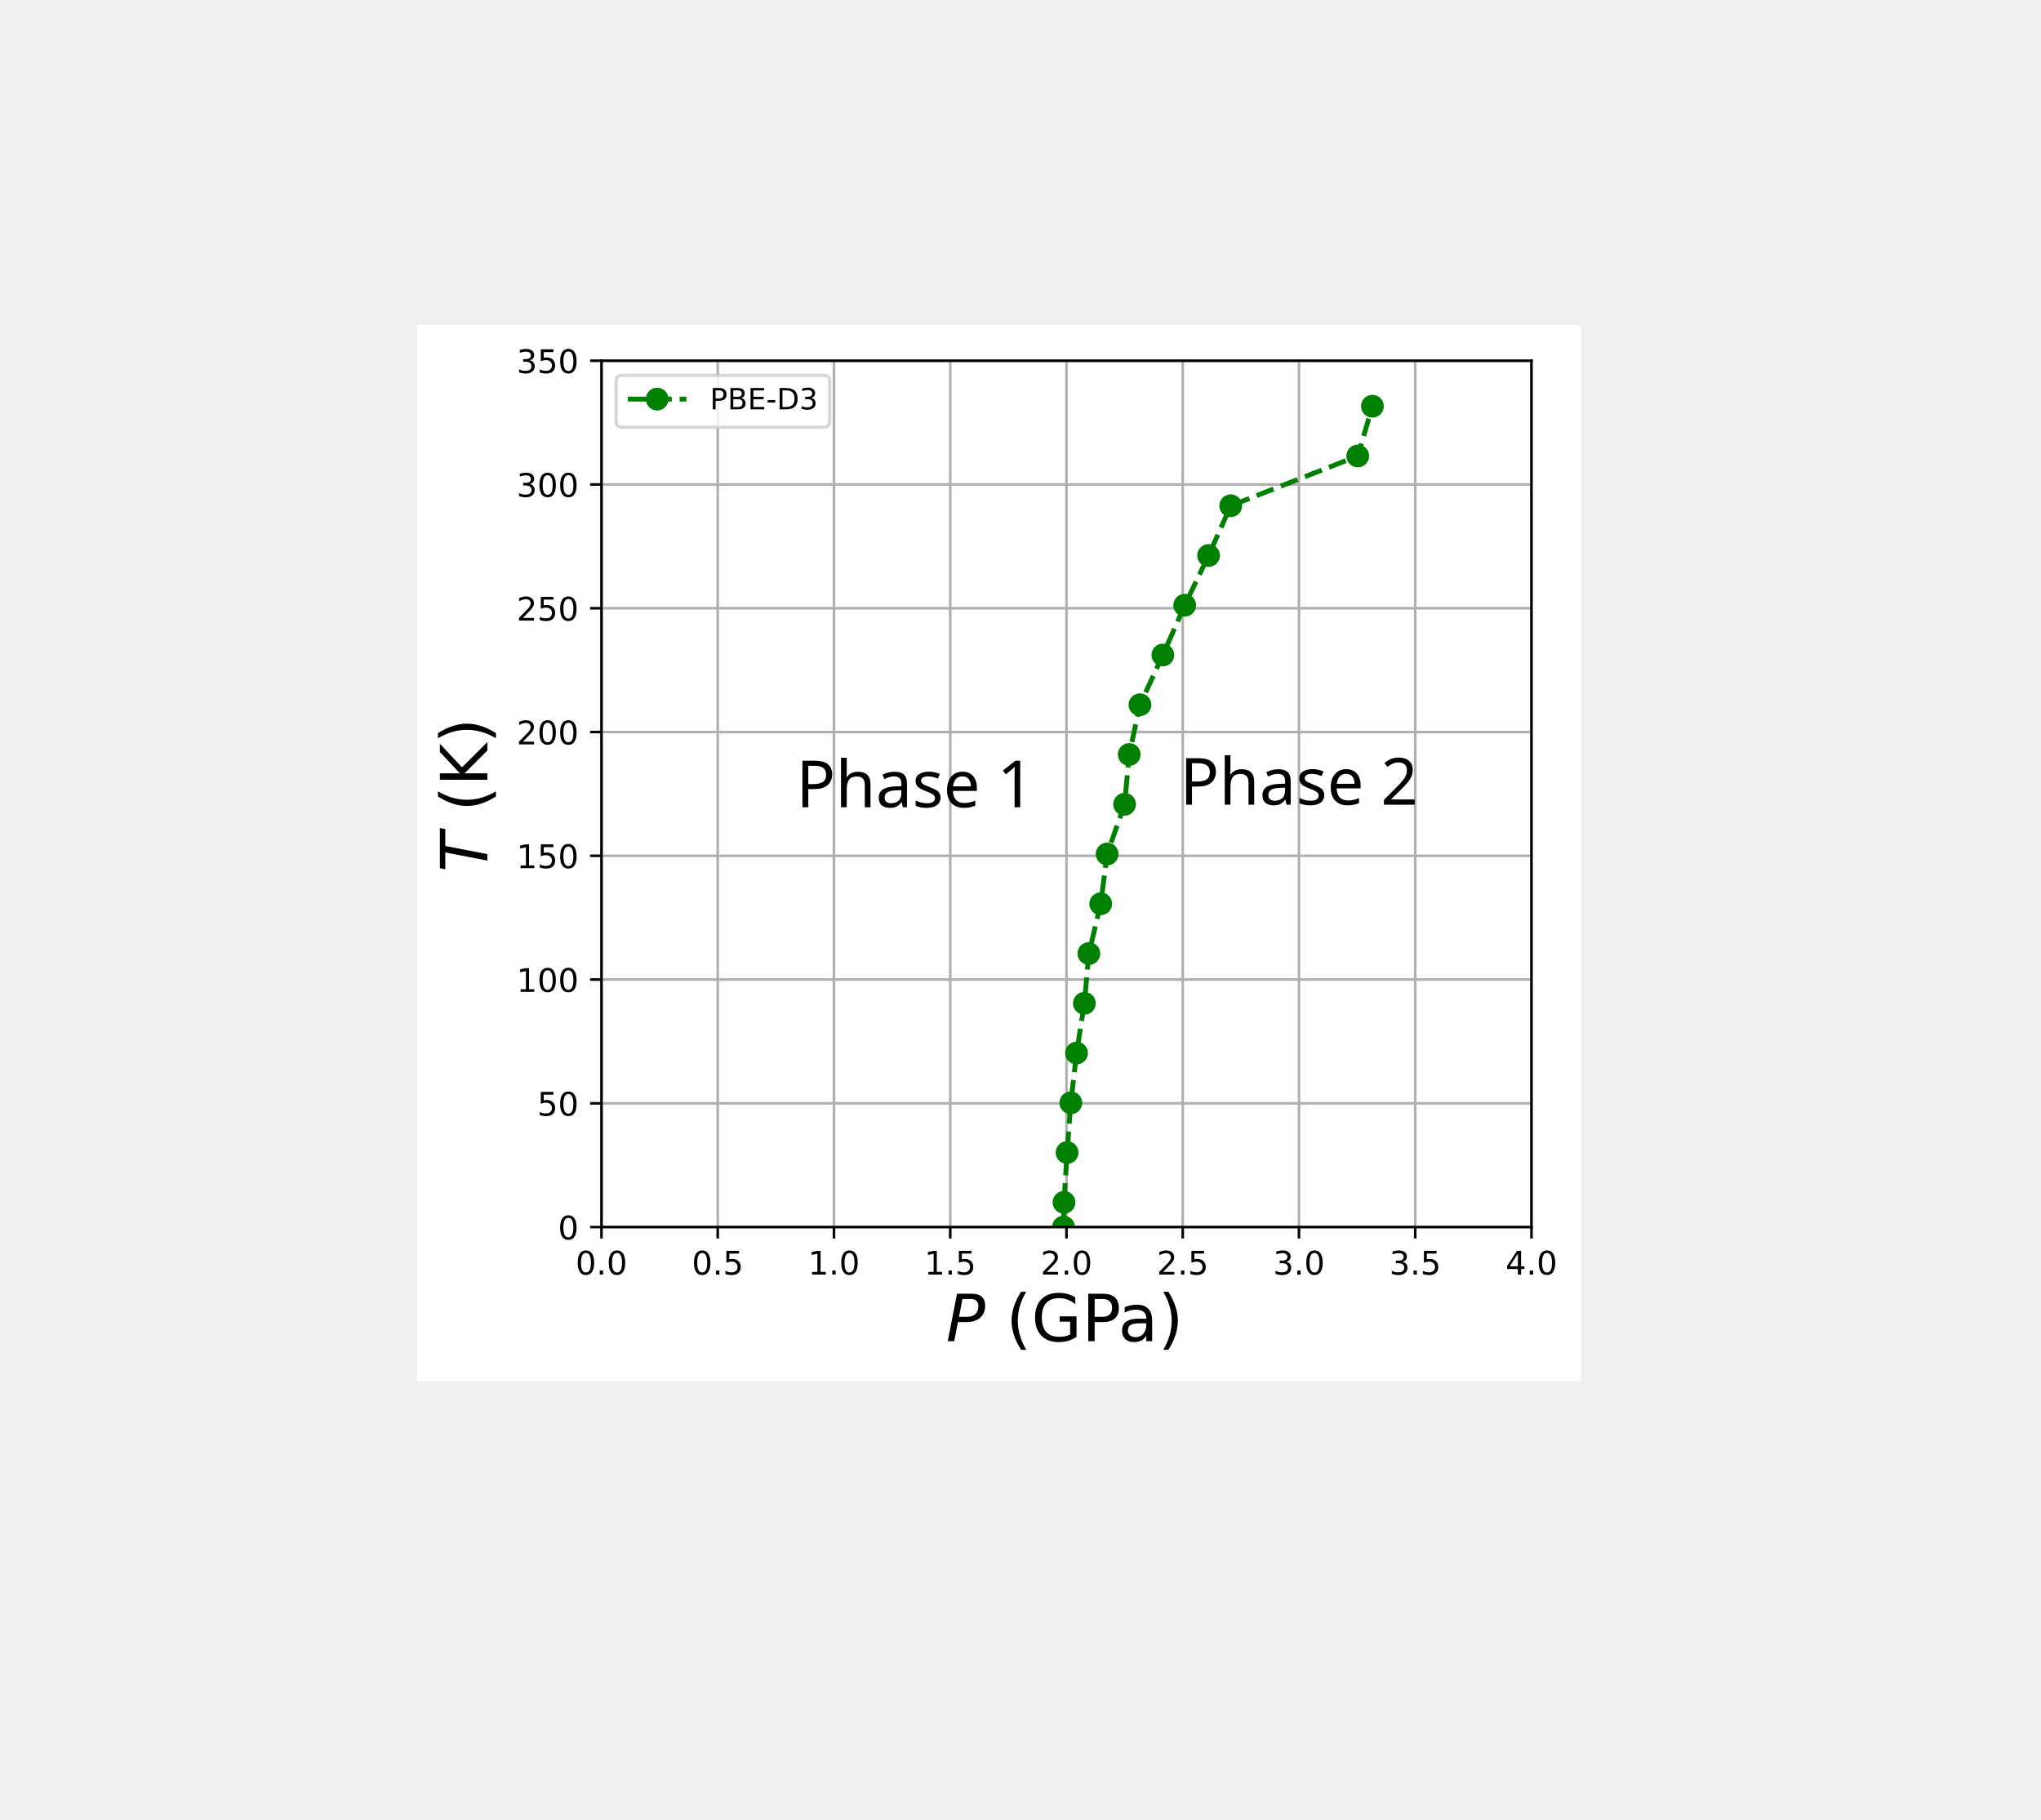
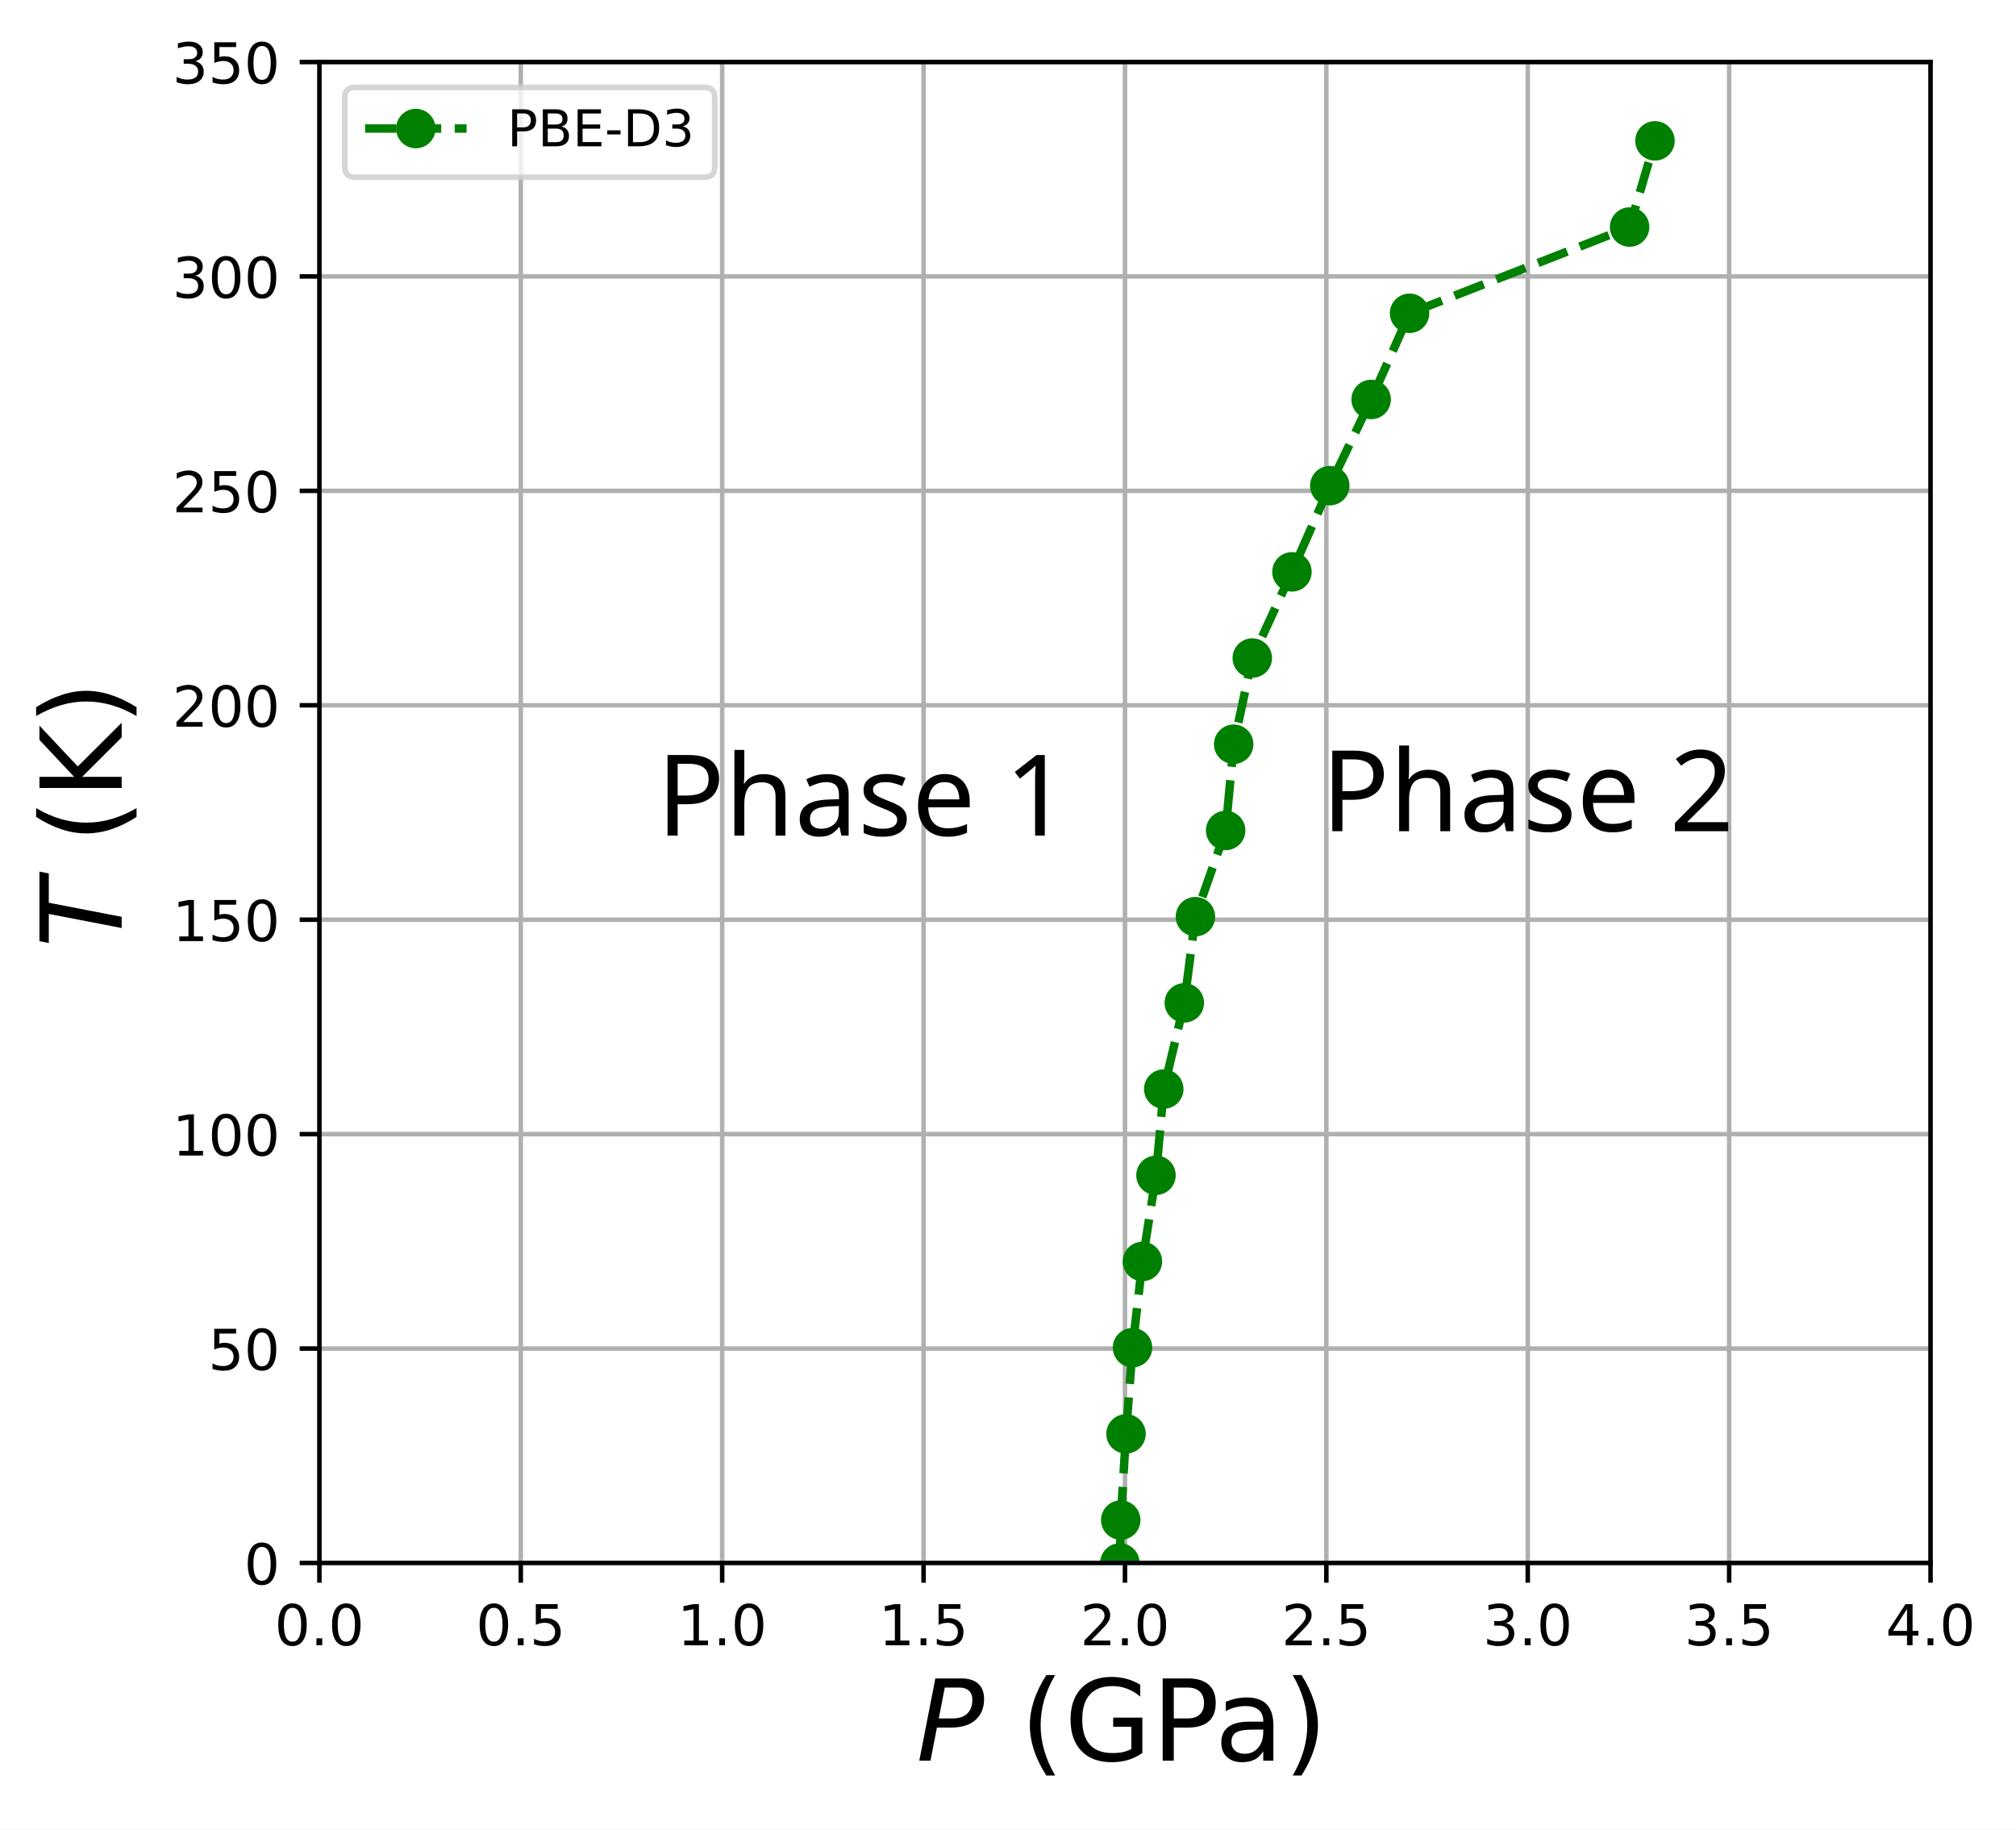
- <svg xmlns="http://www.w3.org/2000/svg" version="1.1" id="svg2" width="836" height="745.333" viewBox="0 0 836 745.333">
+ <svg xmlns="http://www.w3.org/2000/svg" version="1.1" id="svg2" width="476.649" height="432.453" viewBox="0 0 476.649 432.453">
  <defs id="defs6">
    <clipPath id="clipPath955" clipPathUnits="userSpaceOnUse">
      <path id="path953" d="m 56.638,47.231 h 285.696 v 266.112 H 56.638 Z" />
    </clipPath>
    <clipPath id="clipPath973" clipPathUnits="userSpaceOnUse">
      <path id="path971" d="m 56.638,47.231 h 285.696 v 266.112 H 56.638 Z" />
    </clipPath>
    <clipPath id="clipPath991" clipPathUnits="userSpaceOnUse">
      <path id="path989" d="m 56.638,47.231 h 285.696 v 266.112 H 56.638 Z" />
    </clipPath>
    <clipPath id="clipPath1009" clipPathUnits="userSpaceOnUse">
      <path id="path1007" d="m 56.638,47.231 h 285.696 v 266.112 H 56.638 Z" />
    </clipPath>
    <clipPath id="clipPath1027" clipPathUnits="userSpaceOnUse">
      <path id="path1025" d="m 56.638,47.231 h 285.696 v 266.112 H 56.638 Z" />
    </clipPath>
    <clipPath id="clipPath1045" clipPathUnits="userSpaceOnUse">
      <path id="path1043" d="m 56.638,47.231 h 285.696 v 266.112 H 56.638 Z" />
    </clipPath>
    <clipPath id="clipPath1063" clipPathUnits="userSpaceOnUse">
      <path id="path1061" d="m 56.638,47.231 h 285.696 v 266.112 H 56.638 Z" />
    </clipPath>
    <clipPath id="clipPath1081" clipPathUnits="userSpaceOnUse">
      <path id="path1079" d="m 56.638,47.231 h 285.696 v 266.112 H 56.638 Z" />
    </clipPath>
    <clipPath id="clipPath1099" clipPathUnits="userSpaceOnUse">
      <path id="path1097" d="m 56.638,47.231 h 285.696 v 266.112 H 56.638 Z" />
    </clipPath>
    <clipPath id="clipPath1127" clipPathUnits="userSpaceOnUse">
      <path id="path1125" d="m 56.638,47.231 h 285.696 v 266.112 H 56.638 Z" />
    </clipPath>
    <clipPath id="clipPath1145" clipPathUnits="userSpaceOnUse">
      <path id="path1143" d="m 56.638,47.231 h 285.696 v 266.112 H 56.638 Z" />
    </clipPath>
    <clipPath id="clipPath1163" clipPathUnits="userSpaceOnUse">
      <path id="path1161" d="m 56.638,47.231 h 285.696 v 266.112 H 56.638 Z" />
    </clipPath>
    <clipPath id="clipPath1181" clipPathUnits="userSpaceOnUse">
      <path id="path1179" d="m 56.638,47.231 h 285.696 v 266.112 H 56.638 Z" />
    </clipPath>
    <clipPath id="clipPath1199" clipPathUnits="userSpaceOnUse">
      <path id="path1197" d="m 56.638,47.231 h 285.696 v 266.112 H 56.638 Z" />
    </clipPath>
    <clipPath id="clipPath1217" clipPathUnits="userSpaceOnUse">
      <path id="path1215" d="m 56.638,47.231 h 285.696 v 266.112 H 56.638 Z" />
    </clipPath>
    <clipPath id="clipPath1235" clipPathUnits="userSpaceOnUse">
      <path id="path1233" d="m 56.638,47.231 h 285.696 v 266.112 H 56.638 Z" />
    </clipPath>
    <clipPath id="clipPath1253" clipPathUnits="userSpaceOnUse">
      <path id="path1251" d="m 56.638,47.231 h 285.696 v 266.112 H 56.638 Z" />
    </clipPath>
    <clipPath id="clipPath1281" clipPathUnits="userSpaceOnUse">
      <path id="path1279" d="m 56.638,47.231 h 285.696 v 266.112 H 56.638 Z" />
    </clipPath>
    <clipPath id="clipPath1293" clipPathUnits="userSpaceOnUse">
      <path id="path1291" d="m -3.5,-3.5 h 7 v 7 h -7 z" />
    </clipPath>
    <clipPath id="clipPath1305" clipPathUnits="userSpaceOnUse">
      <path id="path1303" d="m -3.5,-3.5 h 7 v 7 h -7 z" />
    </clipPath>
    <clipPath id="clipPath1317" clipPathUnits="userSpaceOnUse">
      <path id="path1315" d="m -3.5,-3.5 h 7 v 7 h -7 z" />
    </clipPath>
    <clipPath id="clipPath1329" clipPathUnits="userSpaceOnUse">
      <path id="path1327" d="m -3.5,-3.5 h 7 v 7 h -7 z" />
    </clipPath>
    <clipPath id="clipPath1341" clipPathUnits="userSpaceOnUse">
      <path id="path1339" d="m -3.5,-3.5 h 7 v 7 h -7 z" />
    </clipPath>
    <clipPath id="clipPath1353" clipPathUnits="userSpaceOnUse">
      <path id="path1351" d="m -3.5,-3.5 h 7 v 7 h -7 z" />
    </clipPath>
    <clipPath id="clipPath1365" clipPathUnits="userSpaceOnUse">
      <path id="path1363" d="m -3.5,-3.5 h 7 v 7 h -7 z" />
    </clipPath>
    <clipPath id="clipPath1377" clipPathUnits="userSpaceOnUse">
      <path id="path1375" d="m -3.5,-3.5 h 7 v 7 h -7 z" />
    </clipPath>
    <clipPath id="clipPath1389" clipPathUnits="userSpaceOnUse">
      <path id="path1387" d="m -3.5,-3.5 h 7 v 7 h -7 z" />
    </clipPath>
    <clipPath id="clipPath1401" clipPathUnits="userSpaceOnUse">
      <path id="path1399" d="m -3.5,-3.5 h 7 v 7 h -7 z" />
    </clipPath>
    <clipPath id="clipPath1413" clipPathUnits="userSpaceOnUse">
      <path id="path1411" d="m -3.5,-3.5 h 7 v 7 h -7 z" />
    </clipPath>
    <clipPath id="clipPath1425" clipPathUnits="userSpaceOnUse">
      <path id="path1423" d="m -3.5,-3.5 h 7 v 7 h -7 z" />
    </clipPath>
    <clipPath id="clipPath1437" clipPathUnits="userSpaceOnUse">
      <path id="path1435" d="m -3.5,-3.5 h 7 v 7 h -7 z" />
    </clipPath>
    <clipPath id="clipPath1449" clipPathUnits="userSpaceOnUse">
      <path id="path1447" d="m -3.5,-3.5 h 7 v 7 h -7 z" />
    </clipPath>
    <clipPath id="clipPath1461" clipPathUnits="userSpaceOnUse">
      <path id="path1459" d="m -3.5,-3.5 h 7 v 7 h -7 z" />
    </clipPath>
    <clipPath id="clipPath1473" clipPathUnits="userSpaceOnUse">
      <path id="path1471" d="m -3.5,-3.5 h 7 v 7 h -7 z" />
    </clipPath>
    <clipPath id="clipPath1485" clipPathUnits="userSpaceOnUse">
      <path id="path1483" d="m -3.5,-3.5 h 7 v 7 h -7 z" />
    </clipPath>
    <clipPath id="clipPath1497" clipPathUnits="userSpaceOnUse">
      <path id="path1495" d="m -3.5,-3.5 h 7 v 7 h -7 z" />
    </clipPath>
  </defs>
-   <g transform="matrix(1.333333,0,0,-1.333333,170.8515,565.5217)" id="g943">
+   <g transform="matrix(1.333333,0,0,-1.333333,0,432.4535)" id="g943">
    <path id="path945" style="fill:#ffffff;fill-opacity:1;fill-rule:nonzero;stroke:none" d="M 0,0 H 357.487 V 324.34 H 0 Z" />
    <path id="path947" style="fill:#ffffff;fill-opacity:1;fill-rule:nonzero;stroke:none" d="m 56.638,47.231 h 285.696 v 266.112 H 56.638 Z" />
    <g id="g949">
      <g clip-path="url(#clipPath955)" id="g951">
        <path id="path957" style="fill:none;stroke:#b0b0b0;stroke-width:0.8;stroke-linecap:square;stroke-linejoin:round;stroke-miterlimit:10;stroke-dasharray:none;stroke-opacity:1" d="m 56.638,47.231 v 266.112" />
      </g>
    </g>
    <g id="g959">
      <path id="path961" style="fill:#000000;fill-opacity:1;fill-rule:nonzero;stroke:#000000;stroke-width:0.8;stroke-linecap:butt;stroke-linejoin:round;stroke-miterlimit:10;stroke-dasharray:none;stroke-opacity:1" d="m 56.638,47.231 v -3.5" />
      <text id="text965" style="font-variant:normal;font-weight:normal;font-size:10px;font-family:'DejaVu Sans';-inkscape-font-specification:DejaVuSans;writing-mode:lr-tb;fill:#000000;fill-opacity:1;fill-rule:nonzero;stroke:none" transform="matrix(1,0,0,-1,48.68438,32.6375)">
        <tspan id="tspan963" y="0" x="0 6.36 9.54">0.0</tspan>
      </text>
    </g>
    <g id="g967">
      <g clip-path="url(#clipPath973)" id="g969">
        <path id="path975" style="fill:none;stroke:#b0b0b0;stroke-width:0.8;stroke-linecap:square;stroke-linejoin:round;stroke-miterlimit:10;stroke-dasharray:none;stroke-opacity:1" d="m 92.35,47.231 v 266.112" />
      </g>
    </g>
    <g id="g977">
      <path id="path979" style="fill:#000000;fill-opacity:1;fill-rule:nonzero;stroke:#000000;stroke-width:0.8;stroke-linecap:butt;stroke-linejoin:round;stroke-miterlimit:10;stroke-dasharray:none;stroke-opacity:1" d="m 92.35,47.231 v -3.5" />
      <text id="text983" style="font-variant:normal;font-weight:normal;font-size:10px;font-family:'DejaVu Sans';-inkscape-font-specification:DejaVuSans;writing-mode:lr-tb;fill:#000000;fill-opacity:1;fill-rule:nonzero;stroke:none" transform="matrix(1,0,0,-1,84.39638,32.6375)">
        <tspan id="tspan981" y="0" x="0 6.36 9.54">0.5</tspan>
      </text>
    </g>
    <g id="g985">
      <g clip-path="url(#clipPath991)" id="g987">
        <path id="path993" style="fill:none;stroke:#b0b0b0;stroke-width:0.8;stroke-linecap:square;stroke-linejoin:round;stroke-miterlimit:10;stroke-dasharray:none;stroke-opacity:1" d="m 128.061,47.231 v 266.112" />
      </g>
    </g>
    <g id="g995">
      <path id="path997" style="fill:#000000;fill-opacity:1;fill-rule:nonzero;stroke:#000000;stroke-width:0.8;stroke-linecap:butt;stroke-linejoin:round;stroke-miterlimit:10;stroke-dasharray:none;stroke-opacity:1" d="m 128.061,47.231 v -3.5" />
      <text id="text1001" style="font-variant:normal;font-weight:normal;font-size:10px;font-family:'DejaVu Sans';-inkscape-font-specification:DejaVuSans;writing-mode:lr-tb;fill:#000000;fill-opacity:1;fill-rule:nonzero;stroke:none" transform="matrix(1,0,0,-1,120.1084,32.6375)">
        <tspan id="tspan999" y="0" x="0 6.36 9.54">1.0</tspan>
      </text>
    </g>
    <g id="g1003">
      <g clip-path="url(#clipPath1009)" id="g1005">
        <path id="path1011" style="fill:none;stroke:#b0b0b0;stroke-width:0.8;stroke-linecap:square;stroke-linejoin:round;stroke-miterlimit:10;stroke-dasharray:none;stroke-opacity:1" d="m 163.774,47.231 v 266.112" />
      </g>
    </g>
    <g id="g1013">
      <path id="path1015" style="fill:#000000;fill-opacity:1;fill-rule:nonzero;stroke:#000000;stroke-width:0.8;stroke-linecap:butt;stroke-linejoin:round;stroke-miterlimit:10;stroke-dasharray:none;stroke-opacity:1" d="m 163.774,47.231 v -3.5" />
      <text id="text1019" style="font-variant:normal;font-weight:normal;font-size:10px;font-family:'DejaVu Sans';-inkscape-font-specification:DejaVuSans;writing-mode:lr-tb;fill:#000000;fill-opacity:1;fill-rule:nonzero;stroke:none" transform="matrix(1,0,0,-1,155.8204,32.6375)">
        <tspan id="tspan1017" y="0" x="0 6.36 9.54">1.5</tspan>
      </text>
    </g>
    <g id="g1021">
      <g clip-path="url(#clipPath1027)" id="g1023">
        <path id="path1029" style="fill:none;stroke:#b0b0b0;stroke-width:0.8;stroke-linecap:square;stroke-linejoin:round;stroke-miterlimit:10;stroke-dasharray:none;stroke-opacity:1" d="m 199.486,47.231 v 266.112" />
      </g>
    </g>
    <g id="g1031">
      <path id="path1033" style="fill:#000000;fill-opacity:1;fill-rule:nonzero;stroke:#000000;stroke-width:0.8;stroke-linecap:butt;stroke-linejoin:round;stroke-miterlimit:10;stroke-dasharray:none;stroke-opacity:1" d="m 199.486,47.231 v -3.5" />
      <text id="text1037" style="font-variant:normal;font-weight:normal;font-size:10px;font-family:'DejaVu Sans';-inkscape-font-specification:DejaVuSans;writing-mode:lr-tb;fill:#000000;fill-opacity:1;fill-rule:nonzero;stroke:none" transform="matrix(1,0,0,-1,191.5324,32.6375)">
        <tspan id="tspan1035" y="0" x="0 6.36 9.54">2.0</tspan>
      </text>
    </g>
    <g id="g1039">
      <g clip-path="url(#clipPath1045)" id="g1041">
        <path id="path1047" style="fill:none;stroke:#b0b0b0;stroke-width:0.8;stroke-linecap:square;stroke-linejoin:round;stroke-miterlimit:10;stroke-dasharray:none;stroke-opacity:1" d="m 235.197,47.231 v 266.112" />
      </g>
    </g>
    <g id="g1049">
      <path id="path1051" style="fill:#000000;fill-opacity:1;fill-rule:nonzero;stroke:#000000;stroke-width:0.8;stroke-linecap:butt;stroke-linejoin:round;stroke-miterlimit:10;stroke-dasharray:none;stroke-opacity:1" d="m 235.197,47.231 v -3.5" />
      <text id="text1055" style="font-variant:normal;font-weight:normal;font-size:10px;font-family:'DejaVu Sans';-inkscape-font-specification:DejaVuSans;writing-mode:lr-tb;fill:#000000;fill-opacity:1;fill-rule:nonzero;stroke:none" transform="matrix(1,0,0,-1,227.2444,32.6375)">
        <tspan id="tspan1053" y="0" x="0 6.36 9.54">2.5</tspan>
      </text>
    </g>
    <g id="g1057">
      <g clip-path="url(#clipPath1063)" id="g1059">
        <path id="path1065" style="fill:none;stroke:#b0b0b0;stroke-width:0.8;stroke-linecap:square;stroke-linejoin:round;stroke-miterlimit:10;stroke-dasharray:none;stroke-opacity:1" d="m 270.909,47.231 v 266.112" />
      </g>
    </g>
    <g id="g1067">
      <path id="path1069" style="fill:#000000;fill-opacity:1;fill-rule:nonzero;stroke:#000000;stroke-width:0.8;stroke-linecap:butt;stroke-linejoin:round;stroke-miterlimit:10;stroke-dasharray:none;stroke-opacity:1" d="m 270.909,47.231 v -3.5" />
      <text id="text1073" style="font-variant:normal;font-weight:normal;font-size:10px;font-family:'DejaVu Sans';-inkscape-font-specification:DejaVuSans;writing-mode:lr-tb;fill:#000000;fill-opacity:1;fill-rule:nonzero;stroke:none" transform="matrix(1,0,0,-1,262.9564,32.6375)">
        <tspan id="tspan1071" y="0" x="0 6.36 9.54">3.0</tspan>
      </text>
    </g>
    <g id="g1075">
      <g clip-path="url(#clipPath1081)" id="g1077">
        <path id="path1083" style="fill:none;stroke:#b0b0b0;stroke-width:0.8;stroke-linecap:square;stroke-linejoin:round;stroke-miterlimit:10;stroke-dasharray:none;stroke-opacity:1" d="m 306.622,47.231 v 266.112" />
      </g>
    </g>
    <g id="g1085">
      <path id="path1087" style="fill:#000000;fill-opacity:1;fill-rule:nonzero;stroke:#000000;stroke-width:0.8;stroke-linecap:butt;stroke-linejoin:round;stroke-miterlimit:10;stroke-dasharray:none;stroke-opacity:1" d="m 306.622,47.231 v -3.5" />
      <text id="text1091" style="font-variant:normal;font-weight:normal;font-size:10px;font-family:'DejaVu Sans';-inkscape-font-specification:DejaVuSans;writing-mode:lr-tb;fill:#000000;fill-opacity:1;fill-rule:nonzero;stroke:none" transform="matrix(1,0,0,-1,298.6684,32.6375)">
        <tspan id="tspan1089" y="0" x="0 6.36 9.54">3.5</tspan>
      </text>
    </g>
    <g id="g1093">
      <g clip-path="url(#clipPath1099)" id="g1095">
        <path id="path1101" style="fill:none;stroke:#b0b0b0;stroke-width:0.8;stroke-linecap:square;stroke-linejoin:round;stroke-miterlimit:10;stroke-dasharray:none;stroke-opacity:1" d="m 342.334,47.231 v 266.112" />
      </g>
    </g>
    <g id="g1103">
      <path id="path1105" style="fill:#000000;fill-opacity:1;fill-rule:nonzero;stroke:#000000;stroke-width:0.8;stroke-linecap:butt;stroke-linejoin:round;stroke-miterlimit:10;stroke-dasharray:none;stroke-opacity:1" d="m 342.334,47.231 v -3.5" />
      <text id="text1109" style="font-variant:normal;font-weight:normal;font-size:10px;font-family:'DejaVu Sans';-inkscape-font-specification:DejaVuSans;writing-mode:lr-tb;fill:#000000;fill-opacity:1;fill-rule:nonzero;stroke:none" transform="matrix(1,0,0,-1,334.3804,32.6375)">
        <tspan id="tspan1107" y="0" x="0 6.36 9.54">4.0</tspan>
      </text>
      <g transform="translate(162.4855,11.35625)" id="g1111">
        <text id="text1115" style="font-style:italic;font-variant:normal;font-size:20px;font-family:'DejaVu Sans';-inkscape-font-specification:DejaVuSans-Oblique;writing-mode:lr-tb;fill:#000000;fill-opacity:1;fill-rule:nonzero;stroke:none" transform="matrix(1,0,0,-1,0,0.828125)">
          <tspan id="tspan1113" y="0" x="0">P</tspan>
        </text>
        <text id="text1119" style="font-variant:normal;font-weight:normal;font-size:20px;font-family:'DejaVu Sans';-inkscape-font-specification:DejaVuSans;writing-mode:lr-tb;fill:#000000;fill-opacity:1;fill-rule:nonzero;stroke:none" transform="matrix(1,0,0,-1,18.41797,0.828125)">
          <tspan id="tspan1117" y="0" x="0 7.803 23.301 35.361 47.617">(GPa)</tspan>
        </text>
      </g>
    </g>
    <g id="g1121">
      <g clip-path="url(#clipPath1127)" id="g1123">
        <path id="path1129" style="fill:none;stroke:#b0b0b0;stroke-width:0.8;stroke-linecap:square;stroke-linejoin:round;stroke-miterlimit:10;stroke-dasharray:none;stroke-opacity:1" d="m 56.638,47.231 h 285.696" />
      </g>
    </g>
    <g id="g1131">
      <path id="path1133" style="fill:#000000;fill-opacity:1;fill-rule:nonzero;stroke:#000000;stroke-width:0.8;stroke-linecap:butt;stroke-linejoin:round;stroke-miterlimit:10;stroke-dasharray:none;stroke-opacity:1" d="m 56.638,47.231 h -3.5" />
      <text id="text1137" style="font-variant:normal;font-weight:normal;font-size:10px;font-family:'DejaVu Sans';-inkscape-font-specification:DejaVuSans;writing-mode:lr-tb;fill:#000000;fill-opacity:1;fill-rule:nonzero;stroke:none" transform="matrix(1,0,0,-1,43.27813,43.43438)">
        <tspan id="tspan1135" y="0" x="0">0</tspan>
      </text>
    </g>
    <g id="g1139">
      <g clip-path="url(#clipPath1145)" id="g1141">
        <path id="path1147" style="fill:none;stroke:#b0b0b0;stroke-width:0.8;stroke-linecap:square;stroke-linejoin:round;stroke-miterlimit:10;stroke-dasharray:none;stroke-opacity:1" d="m 56.638,85.247 h 285.696" />
      </g>
    </g>
    <g id="g1149">
      <path id="path1151" style="fill:#000000;fill-opacity:1;fill-rule:nonzero;stroke:#000000;stroke-width:0.8;stroke-linecap:butt;stroke-linejoin:round;stroke-miterlimit:10;stroke-dasharray:none;stroke-opacity:1" d="m 56.638,85.247 h -3.5" />
      <text id="text1155" style="font-variant:normal;font-weight:normal;font-size:10px;font-family:'DejaVu Sans';-inkscape-font-specification:DejaVuSans;writing-mode:lr-tb;fill:#000000;fill-opacity:1;fill-rule:nonzero;stroke:none" transform="matrix(1,0,0,-1,36.91875,81.45037)">
        <tspan id="tspan1153" y="0" x="0 6.36">50</tspan>
      </text>
    </g>
    <g id="g1157">
      <g clip-path="url(#clipPath1163)" id="g1159">
        <path id="path1165" style="fill:none;stroke:#b0b0b0;stroke-width:0.8;stroke-linecap:square;stroke-linejoin:round;stroke-miterlimit:10;stroke-dasharray:none;stroke-opacity:1" d="m 56.638,123.263 h 285.696" />
      </g>
    </g>
    <g id="g1167">
      <path id="path1169" style="fill:#000000;fill-opacity:1;fill-rule:nonzero;stroke:#000000;stroke-width:0.8;stroke-linecap:butt;stroke-linejoin:round;stroke-miterlimit:10;stroke-dasharray:none;stroke-opacity:1" d="m 56.638,123.263 h -3.5" />
      <text id="text1173" style="font-variant:normal;font-weight:normal;font-size:10px;font-family:'DejaVu Sans';-inkscape-font-specification:DejaVuSans;writing-mode:lr-tb;fill:#000000;fill-opacity:1;fill-rule:nonzero;stroke:none" transform="matrix(1,0,0,-1,30.55937,119.4664)">
        <tspan id="tspan1171" y="0" x="0 6.36 12.72">100</tspan>
      </text>
    </g>
    <g id="g1175">
      <g clip-path="url(#clipPath1181)" id="g1177">
        <path id="path1183" style="fill:none;stroke:#b0b0b0;stroke-width:0.8;stroke-linecap:square;stroke-linejoin:round;stroke-miterlimit:10;stroke-dasharray:none;stroke-opacity:1" d="m 56.638,161.279 h 285.696" />
      </g>
    </g>
    <g id="g1185">
      <path id="path1187" style="fill:#000000;fill-opacity:1;fill-rule:nonzero;stroke:#000000;stroke-width:0.8;stroke-linecap:butt;stroke-linejoin:round;stroke-miterlimit:10;stroke-dasharray:none;stroke-opacity:1" d="m 56.638,161.279 h -3.5" />
      <text id="text1191" style="font-variant:normal;font-weight:normal;font-size:10px;font-family:'DejaVu Sans';-inkscape-font-specification:DejaVuSans;writing-mode:lr-tb;fill:#000000;fill-opacity:1;fill-rule:nonzero;stroke:none" transform="matrix(1,0,0,-1,30.55937,157.4824)">
        <tspan id="tspan1189" y="0" x="0 6.36 12.72">150</tspan>
      </text>
    </g>
    <g id="g1193">
      <g clip-path="url(#clipPath1199)" id="g1195">
        <path id="path1201" style="fill:none;stroke:#b0b0b0;stroke-width:0.8;stroke-linecap:square;stroke-linejoin:round;stroke-miterlimit:10;stroke-dasharray:none;stroke-opacity:1" d="m 56.638,199.295 h 285.696" />
      </g>
    </g>
    <g id="g1203">
      <path id="path1205" style="fill:#000000;fill-opacity:1;fill-rule:nonzero;stroke:#000000;stroke-width:0.8;stroke-linecap:butt;stroke-linejoin:round;stroke-miterlimit:10;stroke-dasharray:none;stroke-opacity:1" d="m 56.638,199.295 h -3.5" />
      <text id="text1209" style="font-variant:normal;font-weight:normal;font-size:10px;font-family:'DejaVu Sans';-inkscape-font-specification:DejaVuSans;writing-mode:lr-tb;fill:#000000;fill-opacity:1;fill-rule:nonzero;stroke:none" transform="matrix(1,0,0,-1,30.55937,195.4984)">
        <tspan id="tspan1207" y="0" x="0 6.36 12.72">200</tspan>
      </text>
    </g>
    <g id="g1211">
      <g clip-path="url(#clipPath1217)" id="g1213">
        <path id="path1219" style="fill:none;stroke:#b0b0b0;stroke-width:0.8;stroke-linecap:square;stroke-linejoin:round;stroke-miterlimit:10;stroke-dasharray:none;stroke-opacity:1" d="m 56.638,237.311 h 285.696" />
      </g>
    </g>
    <g id="g1221">
      <path id="path1223" style="fill:#000000;fill-opacity:1;fill-rule:nonzero;stroke:#000000;stroke-width:0.8;stroke-linecap:butt;stroke-linejoin:round;stroke-miterlimit:10;stroke-dasharray:none;stroke-opacity:1" d="m 56.638,237.311 h -3.5" />
      <text id="text1227" style="font-variant:normal;font-weight:normal;font-size:10px;font-family:'DejaVu Sans';-inkscape-font-specification:DejaVuSans;writing-mode:lr-tb;fill:#000000;fill-opacity:1;fill-rule:nonzero;stroke:none" transform="matrix(1,0,0,-1,30.55937,233.5144)">
        <tspan id="tspan1225" y="0" x="0 6.36 12.72">250</tspan>
      </text>
    </g>
    <g id="g1229">
      <g clip-path="url(#clipPath1235)" id="g1231">
        <path id="path1237" style="fill:none;stroke:#b0b0b0;stroke-width:0.8;stroke-linecap:square;stroke-linejoin:round;stroke-miterlimit:10;stroke-dasharray:none;stroke-opacity:1" d="m 56.638,275.327 h 285.696" />
      </g>
    </g>
    <g id="g1239">
      <path id="path1241" style="fill:#000000;fill-opacity:1;fill-rule:nonzero;stroke:#000000;stroke-width:0.8;stroke-linecap:butt;stroke-linejoin:round;stroke-miterlimit:10;stroke-dasharray:none;stroke-opacity:1" d="m 56.638,275.327 h -3.5" />
      <text id="text1245" style="font-variant:normal;font-weight:normal;font-size:10px;font-family:'DejaVu Sans';-inkscape-font-specification:DejaVuSans;writing-mode:lr-tb;fill:#000000;fill-opacity:1;fill-rule:nonzero;stroke:none" transform="matrix(1,0,0,-1,30.55937,271.5304)">
        <tspan id="tspan1243" y="0" x="0 6.36 12.72">300</tspan>
      </text>
    </g>
    <g id="g1247">
      <g clip-path="url(#clipPath1253)" id="g1249">
        <path id="path1255" style="fill:none;stroke:#b0b0b0;stroke-width:0.8;stroke-linecap:square;stroke-linejoin:round;stroke-miterlimit:10;stroke-dasharray:none;stroke-opacity:1" d="m 56.638,313.343 h 285.696" />
      </g>
    </g>
    <g id="g1257">
      <path id="path1259" style="fill:#000000;fill-opacity:1;fill-rule:nonzero;stroke:#000000;stroke-width:0.8;stroke-linecap:butt;stroke-linejoin:round;stroke-miterlimit:10;stroke-dasharray:none;stroke-opacity:1" d="m 56.638,313.343 h -3.5" />
      <text id="text1263" style="font-variant:normal;font-weight:normal;font-size:10px;font-family:'DejaVu Sans';-inkscape-font-specification:DejaVuSans;writing-mode:lr-tb;fill:#000000;fill-opacity:1;fill-rule:nonzero;stroke:none" transform="matrix(1,0,0,-1,30.55937,309.5464)">
        <tspan id="tspan1261" y="0" x="0 6.36 12.72">350</tspan>
      </text>
      <g transform="rotate(90,-66.94206,89.34519)" id="g1265">
        <text id="text1269" style="font-style:italic;font-variant:normal;font-size:20px;font-family:'DejaVu Sans';-inkscape-font-specification:DejaVuSans-Oblique;writing-mode:lr-tb;fill:#000000;fill-opacity:1;fill-rule:nonzero;stroke:none" transform="matrix(1,0,0,-1,0,0.828125)">
          <tspan id="tspan1267" y="0" x="0">T</tspan>
        </text>
        <text id="text1273" style="font-variant:normal;font-weight:normal;font-size:20px;font-family:'DejaVu Sans';-inkscape-font-specification:DejaVuSans;writing-mode:lr-tb;fill:#000000;fill-opacity:1;fill-rule:nonzero;stroke:none" transform="matrix(1,0,0,-1,18.57422,0.828125)">
          <tspan id="tspan1271" y="0" x="0 7.803 20.918">(K)</tspan>
        </text>
      </g>
    </g>
    <g id="g1275">
      <g clip-path="url(#clipPath1281)" id="g1277">
        <path id="path1283" style="fill:none;stroke:#008000;stroke-width:1.5;stroke-linecap:butt;stroke-linejoin:round;stroke-miterlimit:10;stroke-dasharray:5.55, 2.4;stroke-dashoffset:0;stroke-opacity:1" d="m 198.585,47.231 0.148,7.603 0.937,15.282 1.155,15.282 1.756,15.282 2.405,15.282 1.378,15.29 3.641,15.282 1.972,15.282 5.359,15.282 1.427,15.282 3.299,15.282 7.032,15.282 6.71,15.282 7.335,15.282 6.814,15.282 39.017,15.29 4.501,15.282" />
        <g transform="translate(198.5852,47.23125)" id="g1285">
          <g id="g1287">
            <g clip-path="url(#clipPath1293)" id="g1289">
              <path id="path1295" style="fill:#008000;fill-opacity:1;fill-rule:nonzero;stroke:#008000;stroke-width:1;stroke-linecap:butt;stroke-linejoin:round;stroke-miterlimit:10;stroke-dasharray:none;stroke-opacity:1" d="m 0,-3 c 0.796,0 1.559,0.316 2.121,0.879 C 2.684,-1.559 3,-0.796 3,0 3,0.796 2.684,1.559 2.121,2.121 1.559,2.684 0.796,3 0,3 -0.796,3 -1.559,2.684 -2.121,2.121 -2.684,1.559 -3,0.796 -3,0 -3,-0.796 -2.684,-1.559 -2.121,-2.121 -1.559,-2.684 -0.796,-3 0,-3 Z" />
            </g>
          </g>
          <g transform="translate(0.1483946,7.6032)" id="g1297">
            <g id="g1299">
              <g clip-path="url(#clipPath1305)" id="g1301">
                <path id="path1307" style="fill:#008000;fill-opacity:1;fill-rule:nonzero;stroke:#008000;stroke-width:1;stroke-linecap:butt;stroke-linejoin:round;stroke-miterlimit:10;stroke-dasharray:none;stroke-opacity:1" d="m 0,-3 c 0.796,0 1.559,0.316 2.121,0.879 C 2.684,-1.559 3,-0.796 3,0 3,0.796 2.684,1.559 2.121,2.121 1.559,2.684 0.796,3 0,3 -0.796,3 -1.559,2.684 -2.121,2.121 -2.684,1.559 -3,0.796 -3,0 -3,-0.796 -2.684,-1.559 -2.121,-2.121 -1.559,-2.684 -0.796,-3 0,-3 Z" />
              </g>
            </g>
            <g transform="translate(0.9370094,15.28243)" id="g1309">
              <g id="g1311">
                <g clip-path="url(#clipPath1317)" id="g1313">
                  <path id="path1319" style="fill:#008000;fill-opacity:1;fill-rule:nonzero;stroke:#008000;stroke-width:1;stroke-linecap:butt;stroke-linejoin:round;stroke-miterlimit:10;stroke-dasharray:none;stroke-opacity:1" d="m 0,-3 c 0.796,0 1.559,0.316 2.121,0.879 C 2.684,-1.559 3,-0.796 3,0 3,0.796 2.684,1.559 2.121,2.121 1.559,2.684 0.796,3 0,3 -0.796,3 -1.559,2.684 -2.121,2.121 -2.684,1.559 -3,0.796 -3,0 -3,-0.796 -2.684,-1.559 -2.121,-2.121 -1.559,-2.684 -0.796,-3 0,-3 Z" />
                </g>
              </g>
              <g transform="translate(1.154582,15.28243)" id="g1321">
                <g id="g1323">
                  <g clip-path="url(#clipPath1329)" id="g1325">
                    <path id="path1331" style="fill:#008000;fill-opacity:1;fill-rule:nonzero;stroke:#008000;stroke-width:1;stroke-linecap:butt;stroke-linejoin:round;stroke-miterlimit:10;stroke-dasharray:none;stroke-opacity:1" d="m 0,-3 c 0.796,0 1.559,0.316 2.121,0.879 C 2.684,-1.559 3,-0.796 3,0 3,0.796 2.684,1.559 2.121,2.121 1.559,2.684 0.796,3 0,3 -0.796,3 -1.559,2.684 -2.121,2.121 -2.684,1.559 -3,0.796 -3,0 -3,-0.796 -2.684,-1.559 -2.121,-2.121 -1.559,-2.684 -0.796,-3 0,-3 Z" />
                  </g>
                </g>
                <g transform="translate(1.755673,15.28243)" id="g1333">
                  <g id="g1335">
                    <g clip-path="url(#clipPath1341)" id="g1337">
                      <path id="path1343" style="fill:#008000;fill-opacity:1;fill-rule:nonzero;stroke:#008000;stroke-width:1;stroke-linecap:butt;stroke-linejoin:round;stroke-miterlimit:10;stroke-dasharray:none;stroke-opacity:1" d="m 0,-3 c 0.796,0 1.559,0.316 2.121,0.879 C 2.684,-1.559 3,-0.796 3,0 3,0.796 2.684,1.559 2.121,2.121 1.559,2.684 0.796,3 0,3 -0.796,3 -1.559,2.684 -2.121,2.121 -2.684,1.559 -3,0.796 -3,0 -3,-0.796 -2.684,-1.559 -2.121,-2.121 -1.559,-2.684 -0.796,-3 0,-3 Z" />
                    </g>
                  </g>
                  <g transform="translate(2.404725,15.28243)" id="g1345">
                    <g id="g1347">
                      <g clip-path="url(#clipPath1353)" id="g1349">
                        <path id="path1355" style="fill:#008000;fill-opacity:1;fill-rule:nonzero;stroke:#008000;stroke-width:1;stroke-linecap:butt;stroke-linejoin:round;stroke-miterlimit:10;stroke-dasharray:none;stroke-opacity:1" d="m 0,-3 c 0.796,0 1.559,0.316 2.121,0.879 C 2.684,-1.559 3,-0.796 3,0 3,0.796 2.684,1.559 2.121,2.121 1.559,2.684 0.796,3 0,3 -0.796,3 -1.559,2.684 -2.121,2.121 -2.684,1.559 -3,0.796 -3,0 -3,-0.796 -2.684,-1.559 -2.121,-2.121 -1.559,-2.684 -0.796,-3 0,-3 Z" />
                      </g>
                    </g>
                    <g transform="translate(1.377919,15.29003)" id="g1357">
                      <g id="g1359">
                        <g clip-path="url(#clipPath1365)" id="g1361">
                          <path id="path1367" style="fill:#008000;fill-opacity:1;fill-rule:nonzero;stroke:#008000;stroke-width:1;stroke-linecap:butt;stroke-linejoin:round;stroke-miterlimit:10;stroke-dasharray:none;stroke-opacity:1" d="m 0,-3 c 0.796,0 1.559,0.316 2.121,0.879 C 2.684,-1.559 3,-0.796 3,0 3,0.796 2.684,1.559 2.121,2.121 1.559,2.684 0.796,3 0,3 -0.796,3 -1.559,2.684 -2.121,2.121 -2.684,1.559 -3,0.796 -3,0 -3,-0.796 -2.684,-1.559 -2.121,-2.121 -1.559,-2.684 -0.796,-3 0,-3 Z" />
                        </g>
                      </g>
                      <g transform="translate(3.640599,15.28243)" id="g1369">
                        <g id="g1371">
                          <g clip-path="url(#clipPath1377)" id="g1373">
                            <path id="path1379" style="fill:#008000;fill-opacity:1;fill-rule:nonzero;stroke:#008000;stroke-width:1;stroke-linecap:butt;stroke-linejoin:round;stroke-miterlimit:10;stroke-dasharray:none;stroke-opacity:1" d="m 0,-3 c 0.796,0 1.559,0.316 2.121,0.879 C 2.684,-1.559 3,-0.796 3,0 3,0.796 2.684,1.559 2.121,2.121 1.559,2.684 0.796,3 0,3 -0.796,3 -1.559,2.684 -2.121,2.121 -2.684,1.559 -3,0.796 -3,0 -3,-0.796 -2.684,-1.559 -2.121,-2.121 -1.559,-2.684 -0.796,-3 0,-3 Z" />
                          </g>
                        </g>
                        <g transform="translate(1.972162,15.28243)" id="g1381">
                          <g id="g1383">
                            <g clip-path="url(#clipPath1389)" id="g1385">
                              <path id="path1391" style="fill:#008000;fill-opacity:1;fill-rule:nonzero;stroke:#008000;stroke-width:1;stroke-linecap:butt;stroke-linejoin:round;stroke-miterlimit:10;stroke-dasharray:none;stroke-opacity:1" d="m 0,-3 c 0.796,0 1.559,0.316 2.121,0.879 C 2.684,-1.559 3,-0.796 3,0 3,0.796 2.684,1.559 2.121,2.121 1.559,2.684 0.796,3 0,3 -0.796,3 -1.559,2.684 -2.121,2.121 -2.684,1.559 -3,0.796 -3,0 -3,-0.796 -2.684,-1.559 -2.121,-2.121 -1.559,-2.684 -0.796,-3 0,-3 Z" />
                            </g>
                          </g>
                          <g transform="translate(5.358797,15.28243)" id="g1393">
                            <g id="g1395">
                              <g clip-path="url(#clipPath1401)" id="g1397">
                                <path id="path1403" style="fill:#008000;fill-opacity:1;fill-rule:nonzero;stroke:#008000;stroke-width:1;stroke-linecap:butt;stroke-linejoin:round;stroke-miterlimit:10;stroke-dasharray:none;stroke-opacity:1" d="m 0,-3 c 0.796,0 1.559,0.316 2.121,0.879 C 2.684,-1.559 3,-0.796 3,0 3,0.796 2.684,1.559 2.121,2.121 1.559,2.684 0.796,3 0,3 -0.796,3 -1.559,2.684 -2.121,2.121 -2.684,1.559 -3,0.796 -3,0 -3,-0.796 -2.684,-1.559 -2.121,-2.121 -1.559,-2.684 -0.796,-3 0,-3 Z" />
                              </g>
                            </g>
                            <g transform="translate(1.426759,15.28243)" id="g1405">
                              <g id="g1407">
                                <g clip-path="url(#clipPath1413)" id="g1409">
                                  <path id="path1415" style="fill:#008000;fill-opacity:1;fill-rule:nonzero;stroke:#008000;stroke-width:1;stroke-linecap:butt;stroke-linejoin:round;stroke-miterlimit:10;stroke-dasharray:none;stroke-opacity:1" d="m 0,-3 c 0.796,0 1.559,0.316 2.121,0.879 C 2.684,-1.559 3,-0.796 3,0 3,0.796 2.684,1.559 2.121,2.121 1.559,2.684 0.796,3 0,3 -0.796,3 -1.559,2.684 -2.121,2.121 -2.684,1.559 -3,0.796 -3,0 -3,-0.796 -2.684,-1.559 -2.121,-2.121 -1.559,-2.684 -0.796,-3 0,-3 Z" />
                                </g>
                              </g>
                              <g transform="translate(3.298924,15.28243)" id="g1417">
                                <g id="g1419">
                                  <g clip-path="url(#clipPath1425)" id="g1421">
                                    <path id="path1427" style="fill:#008000;fill-opacity:1;fill-rule:nonzero;stroke:#008000;stroke-width:1;stroke-linecap:butt;stroke-linejoin:round;stroke-miterlimit:10;stroke-dasharray:none;stroke-opacity:1" d="m 0,-3 c 0.796,0 1.559,0.316 2.121,0.879 C 2.684,-1.559 3,-0.796 3,0 3,0.796 2.684,1.559 2.121,2.121 1.559,2.684 0.796,3 0,3 -0.796,3 -1.559,2.684 -2.121,2.121 -2.684,1.559 -3,0.796 -3,0 -3,-0.796 -2.684,-1.559 -2.121,-2.121 -1.559,-2.684 -0.796,-3 0,-3 Z" />
                                  </g>
                                </g>
                                <g transform="translate(7.031904,15.28243)" id="g1429">
                                  <g id="g1431">
                                    <g clip-path="url(#clipPath1437)" id="g1433">
                                      <path id="path1439" style="fill:#008000;fill-opacity:1;fill-rule:nonzero;stroke:#008000;stroke-width:1;stroke-linecap:butt;stroke-linejoin:round;stroke-miterlimit:10;stroke-dasharray:none;stroke-opacity:1" d="m 0,-3 c 0.796,0 1.559,0.316 2.121,0.879 C 2.684,-1.559 3,-0.796 3,0 3,0.796 2.684,1.559 2.121,2.121 1.559,2.684 0.796,3 0,3 -0.796,3 -1.559,2.684 -2.121,2.121 -2.684,1.559 -3,0.796 -3,0 -3,-0.796 -2.684,-1.559 -2.121,-2.121 -1.559,-2.684 -0.796,-3 0,-3 Z" />
                                    </g>
                                  </g>
                                  <g transform="translate(6.709787,15.28243)" id="g1441">
                                    <g id="g1443">
                                      <g clip-path="url(#clipPath1449)" id="g1445">
                                        <path id="path1451" style="fill:#008000;fill-opacity:1;fill-rule:nonzero;stroke:#008000;stroke-width:1;stroke-linecap:butt;stroke-linejoin:round;stroke-miterlimit:10;stroke-dasharray:none;stroke-opacity:1" d="m 0,-3 c 0.796,0 1.559,0.316 2.121,0.879 C 2.684,-1.559 3,-0.796 3,0 3,0.796 2.684,1.559 2.121,2.121 1.559,2.684 0.796,3 0,3 -0.796,3 -1.559,2.684 -2.121,2.121 -2.684,1.559 -3,0.796 -3,0 -3,-0.796 -2.684,-1.559 -2.121,-2.121 -1.559,-2.684 -0.796,-3 0,-3 Z" />
                                      </g>
                                    </g>
                                    <g transform="translate(7.33527,15.28243)" id="g1453">
                                      <g id="g1455">
                                        <g clip-path="url(#clipPath1461)" id="g1457">
                                          <path id="path1463" style="fill:#008000;fill-opacity:1;fill-rule:nonzero;stroke:#008000;stroke-width:1;stroke-linecap:butt;stroke-linejoin:round;stroke-miterlimit:10;stroke-dasharray:none;stroke-opacity:1" d="m 0,-3 c 0.796,0 1.559,0.316 2.121,0.879 C 2.684,-1.559 3,-0.796 3,0 3,0.796 2.684,1.559 2.121,2.121 1.559,2.684 0.796,3 0,3 -0.796,3 -1.559,2.684 -2.121,2.121 -2.684,1.559 -3,0.796 -3,0 -3,-0.796 -2.684,-1.559 -2.121,-2.121 -1.559,-2.684 -0.796,-3 0,-3 Z" />
                                        </g>
                                      </g>
                                      <g transform="translate(6.813892,15.28243)" id="g1465">
                                        <g id="g1467">
                                          <g clip-path="url(#clipPath1473)" id="g1469">
                                            <path id="path1475" style="fill:#008000;fill-opacity:1;fill-rule:nonzero;stroke:#008000;stroke-width:1;stroke-linecap:butt;stroke-linejoin:round;stroke-miterlimit:10;stroke-dasharray:none;stroke-opacity:1" d="m 0,-3 c 0.796,0 1.559,0.316 2.121,0.879 C 2.684,-1.559 3,-0.796 3,0 3,0.796 2.684,1.559 2.121,2.121 1.559,2.684 0.796,3 0,3 -0.796,3 -1.559,2.684 -2.121,2.121 -2.684,1.559 -3,0.796 -3,0 -3,-0.796 -2.684,-1.559 -2.121,-2.121 -1.559,-2.684 -0.796,-3 0,-3 Z" />
                                          </g>
                                        </g>
                                        <g transform="translate(39.01658,15.29003)" id="g1477">
                                          <g id="g1479">
                                            <g clip-path="url(#clipPath1485)" id="g1481">
                                              <path id="path1487" style="fill:#008000;fill-opacity:1;fill-rule:nonzero;stroke:#008000;stroke-width:1;stroke-linecap:butt;stroke-linejoin:round;stroke-miterlimit:10;stroke-dasharray:none;stroke-opacity:1" d="m 0,-3 c 0.796,0 1.559,0.316 2.121,0.879 C 2.684,-1.559 3,-0.796 3,0 3,0.796 2.684,1.559 2.121,2.121 1.559,2.684 0.796,3 0,3 -0.796,3 -1.559,2.684 -2.121,2.121 -2.684,1.559 -3,0.796 -3,0 -3,-0.796 -2.684,-1.559 -2.121,-2.121 -1.559,-2.684 -0.796,-3 0,-3 Z" />
                                            </g>
                                          </g>
                                          <g transform="translate(4.501136,15.28243)" id="g1489">
                                            <g id="g1491">
                                              <g clip-path="url(#clipPath1497)" id="g1493">
                                                <path id="path1499" style="fill:#008000;fill-opacity:1;fill-rule:nonzero;stroke:#008000;stroke-width:1;stroke-linecap:butt;stroke-linejoin:round;stroke-miterlimit:10;stroke-dasharray:none;stroke-opacity:1" d="m 0,-3 c 0.796,0 1.559,0.316 2.121,0.879 C 2.684,-1.559 3,-0.796 3,0 3,0.796 2.684,1.559 2.121,2.121 1.559,2.684 0.796,3 0,3 -0.796,3 -1.559,2.684 -2.121,2.121 -2.684,1.559 -3,0.796 -3,0 -3,-0.796 -2.684,-1.559 -2.121,-2.121 -1.559,-2.684 -0.796,-3 0,-3 Z" />
                                              </g>
                                            </g>
                                          </g>
                                        </g>
                                      </g>
                                    </g>
                                  </g>
                                </g>
                              </g>
                            </g>
                          </g>
                        </g>
                      </g>
                    </g>
                  </g>
                </g>
              </g>
            </g>
          </g>
        </g>
      </g>
    </g>
    <g id="g1501">
      <path id="path1503" style="fill:none;stroke:#000000;stroke-width:0.8;stroke-linecap:square;stroke-linejoin:miter;stroke-miterlimit:10;stroke-dasharray:none;stroke-opacity:1" d="m 56.638,47.231 v 266.112" />
      <path id="path1505" style="fill:none;stroke:#000000;stroke-width:0.8;stroke-linecap:square;stroke-linejoin:miter;stroke-miterlimit:10;stroke-dasharray:none;stroke-opacity:1" d="m 342.334,47.231 v 266.112" />
      <path id="path1507" style="fill:none;stroke:#000000;stroke-width:0.8;stroke-linecap:square;stroke-linejoin:miter;stroke-miterlimit:10;stroke-dasharray:none;stroke-opacity:1" d="m 56.638,47.231 h 285.696" />
      <path id="path1509" style="fill:none;stroke:#000000;stroke-width:0.8;stroke-linecap:square;stroke-linejoin:miter;stroke-miterlimit:10;stroke-dasharray:none;stroke-opacity:1" d="m 56.638,313.343 h 285.696" />
      <path id="path1511" style="fill:#ffffff;fill-opacity:0.8;fill-rule:nonzero;stroke:#cccccc;stroke-width:1;stroke-linecap:butt;stroke-linejoin:miter;stroke-miterlimit:10;stroke-dasharray:none;stroke-opacity:0.8" d="m 62.938,292.925 h 62.003 c 1.2,0 1.8,0.6 1.8,1.8 v 12.319 c 0,1.2 -0.6,1.8 -1.8,1.8 H 62.938 c -1.2,0 -1.8,-0.6 -1.8,-1.8 V 294.724 c 0,-1.2 0.6,-1.8 1.8,-1.8 z" />
      <path id="path1513" style="fill:none;stroke:#008000;stroke-width:1.5;stroke-linecap:butt;stroke-linejoin:round;stroke-miterlimit:10;stroke-dasharray:5.55, 2.4;stroke-dashoffset:0;stroke-opacity:1" d="m 64.737,301.55 h 18" />
      <path id="path1515" style="fill:#008000;fill-opacity:1;fill-rule:nonzero;stroke:#008000;stroke-width:1;stroke-linecap:butt;stroke-linejoin:round;stroke-miterlimit:10;stroke-dasharray:none;stroke-opacity:1" d="m 73.737,298.55 c 0.796,0 1.559,0.316 2.121,0.879 0.563,0.563 0.879,1.326 0.879,2.121 0,0.796 -0.316,1.559 -0.879,2.121 -0.563,0.563 -1.326,0.879 -2.121,0.879 -0.796,0 -1.559,-0.316 -2.121,-0.879 -0.563,-0.563 -0.879,-1.326 -0.879,-2.121 0,-0.796 0.316,-1.559 0.879,-2.121 0.563,-0.563 1.326,-0.879 2.121,-0.879 z" />
      <text id="text1519" style="font-variant:normal;font-weight:normal;font-size:9px;font-family:'DejaVu Sans';-inkscape-font-specification:DejaVuSans;writing-mode:lr-tb;fill:#000000;fill-opacity:1;fill-rule:nonzero;stroke:none" transform="matrix(1,0,0,-1,89.9375,298.3995)">
        <tspan id="tspan1517" y="0" x="0 5.427 11.601 17.289 20.538 27.468">PBE-D3</tspan>
      </text>
    </g>
  </g>
-   <text xml:space="preserve" style="font-style:normal;font-weight:normal;font-size:26.667px;line-height:125%;font-family:Sans;letter-spacing:0px;word-spacing:0px;fill:#000000;fill-opacity:1;stroke:none;stroke-width:1px;stroke-linecap:butt;stroke-linejoin:miter;stroke-opacity:1" x="326.09" y="330.602" id="text819">
-     <tspan id="tspan817" x="326.09" y="330.602">Phase 1</tspan>
+   <text xml:space="preserve" style="font-style:normal;font-weight:normal;font-size:26.667px;line-height:125%;font-family:Sans;letter-spacing:0px;word-spacing:0px;fill:#000000;fill-opacity:1;stroke:none;stroke-width:1px;stroke-linecap:butt;stroke-linejoin:miter;stroke-opacity:1" x="155.238" y="197.534" id="text819">
+     <tspan id="tspan817" x="155.238" y="197.534">Phase 1</tspan>
  </text>
-   <text xml:space="preserve" style="font-style:normal;font-weight:normal;font-size:26.667px;line-height:125%;font-family:Sans;letter-spacing:0px;word-spacing:0px;fill:#000000;fill-opacity:1;stroke:none;stroke-width:1px;stroke-linecap:butt;stroke-linejoin:miter;stroke-opacity:1" x="483.259" y="329.565" id="text819-3">
-     <tspan id="tspan817-6" x="483.259" y="329.565">Phase 2</tspan>
+   <text xml:space="preserve" style="font-style:normal;font-weight:normal;font-size:26.667px;line-height:125%;font-family:Sans;letter-spacing:0px;word-spacing:0px;fill:#000000;fill-opacity:1;stroke:none;stroke-width:1px;stroke-linecap:butt;stroke-linejoin:miter;stroke-opacity:1" x="312.408" y="196.497" id="text819-3">
+     <tspan id="tspan817-6" x="312.408" y="196.497">Phase 2</tspan>
  </text>
</svg>
